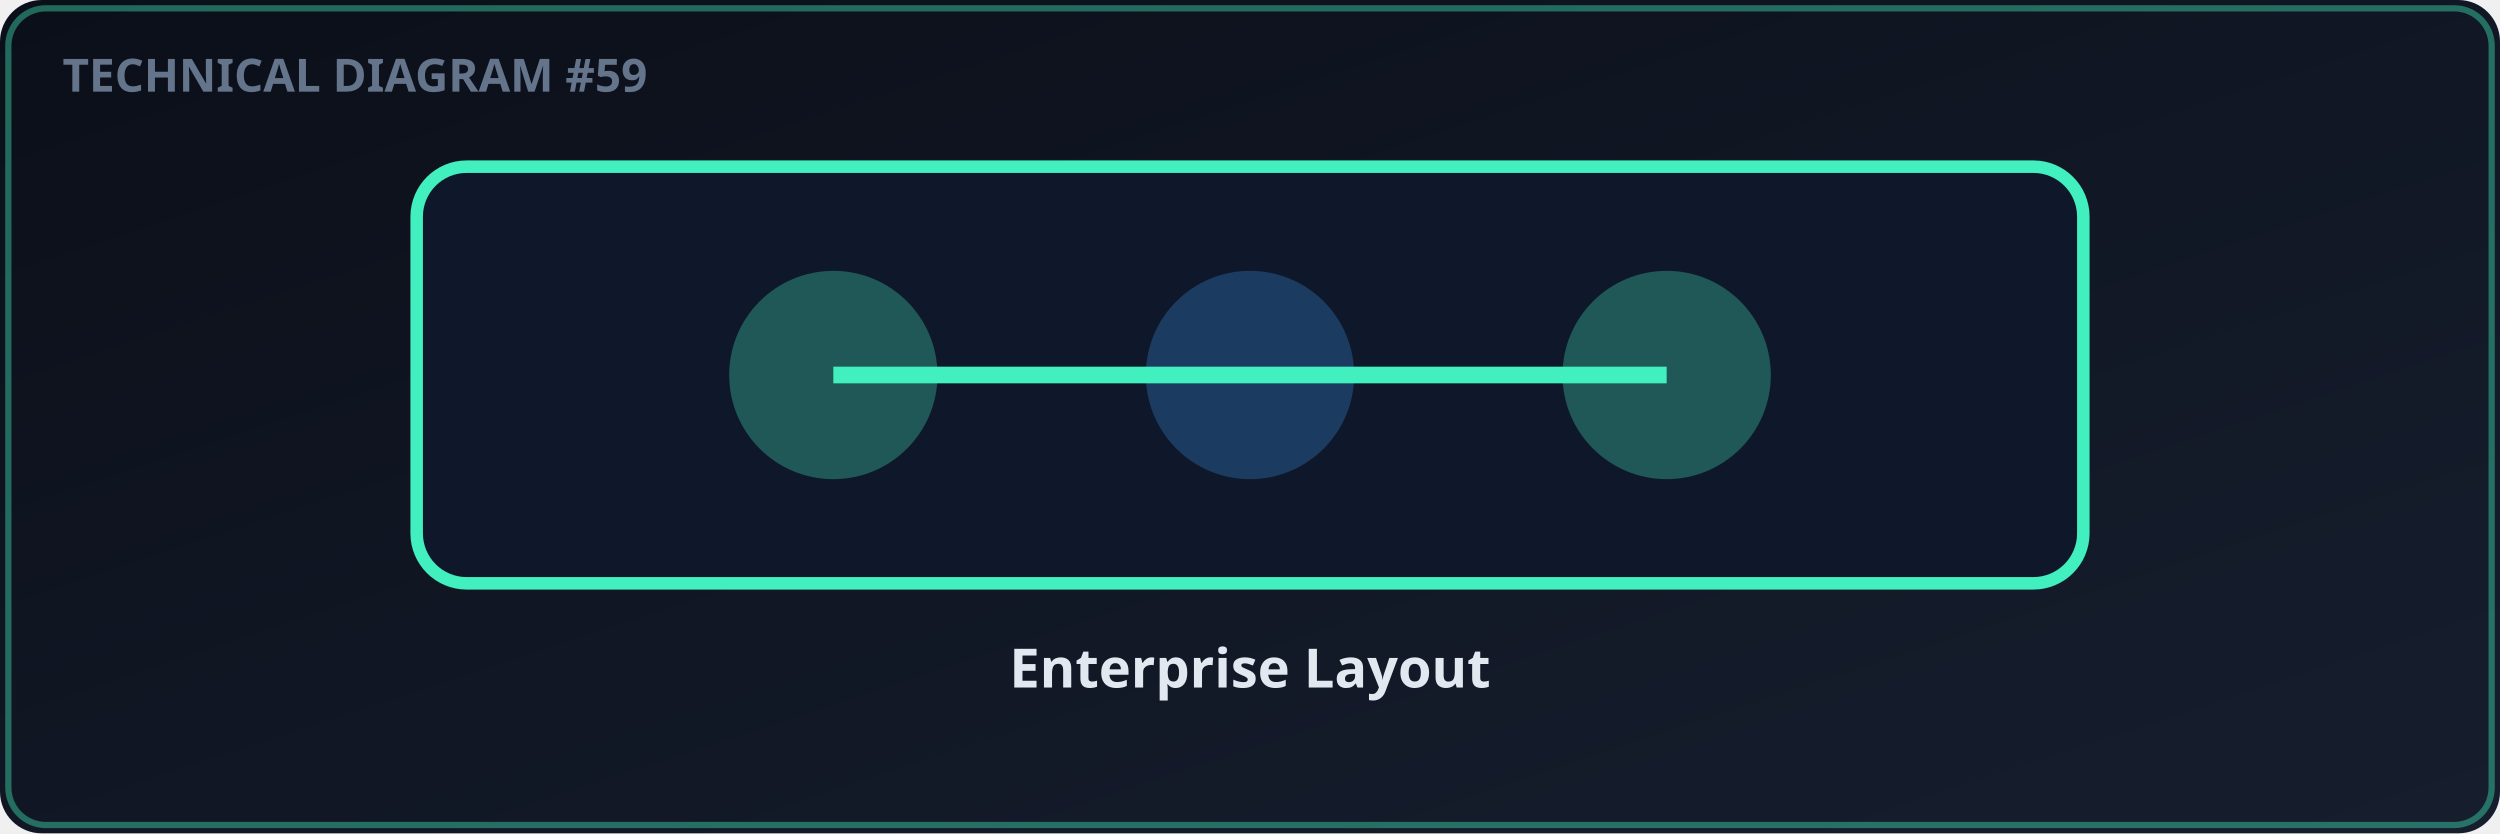
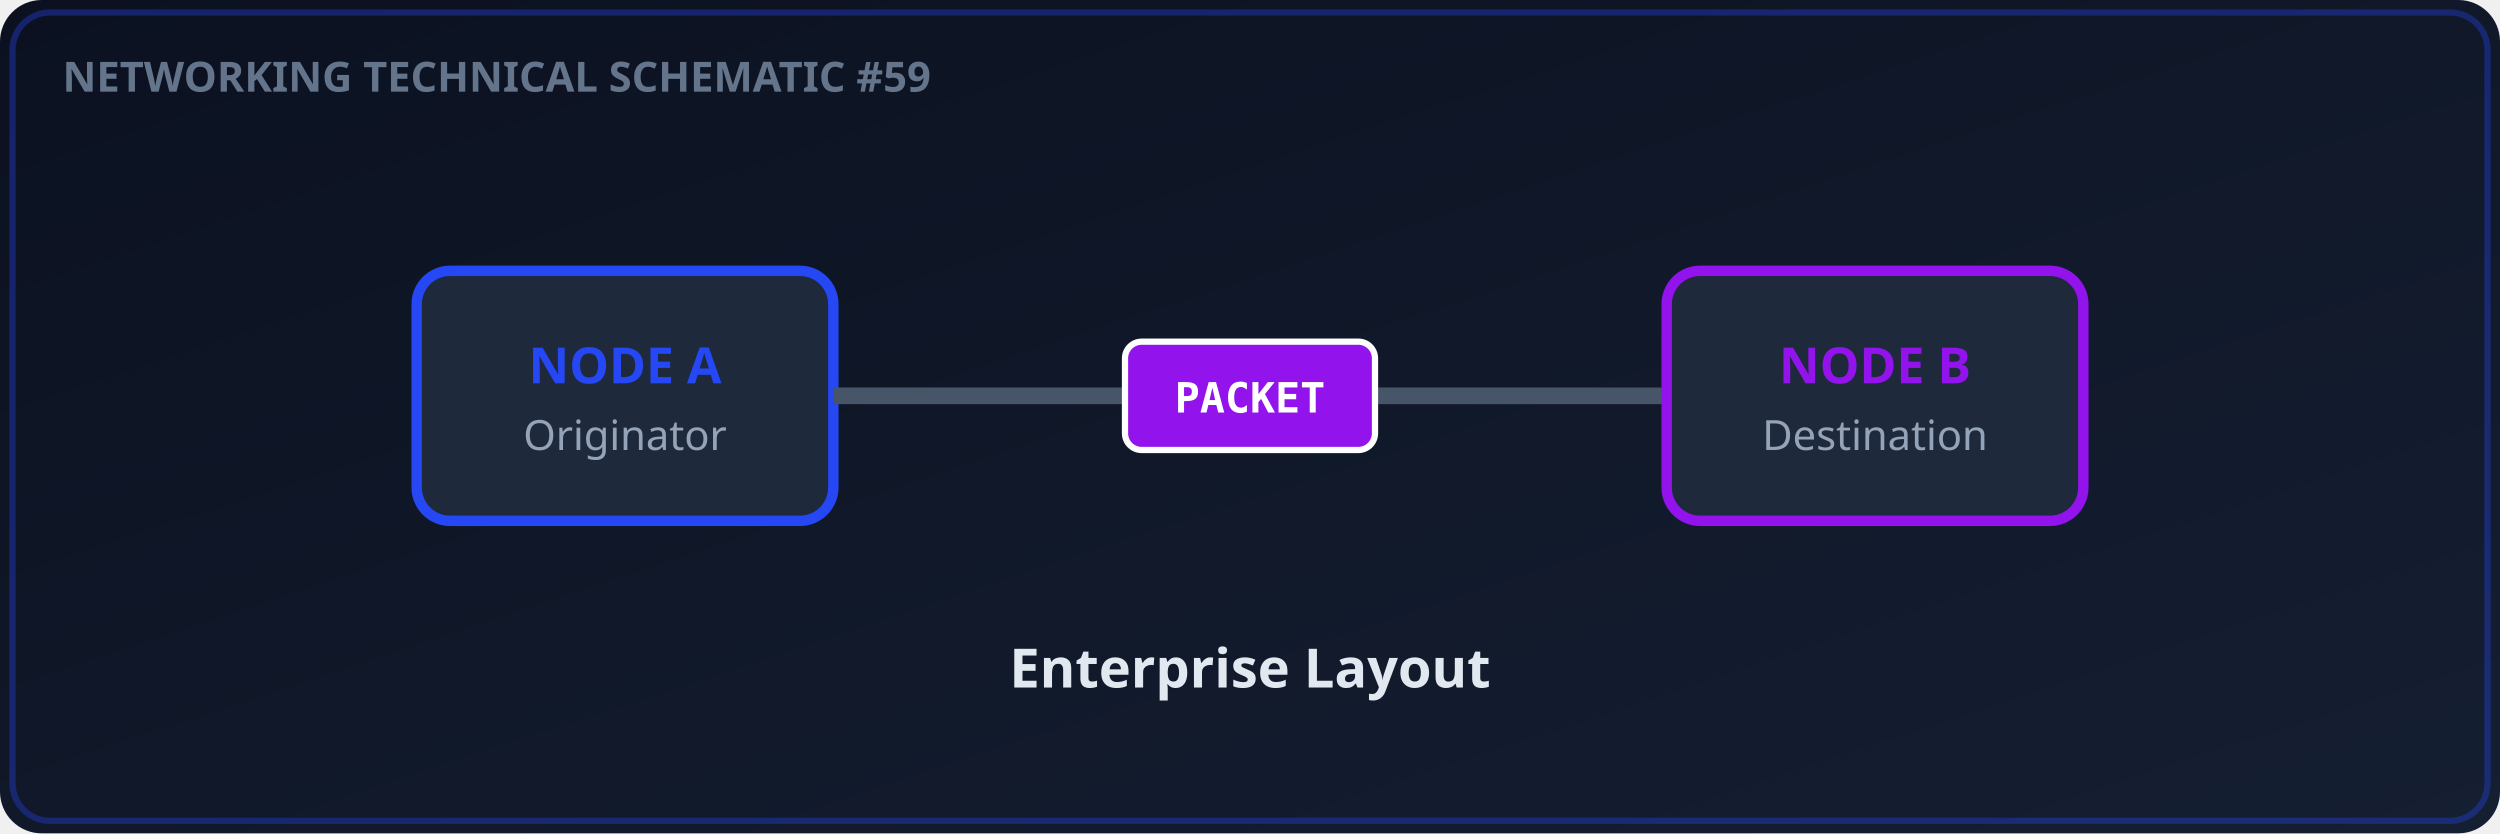
<svg xmlns="http://www.w3.org/2000/svg" width="600" height="200" viewBox="0 0 600 200">
  <defs>
    <linearGradient id="bgGrad_59" x1="0%" y1="0%" x2="100%" y2="100%">
-       <stop offset="0%" stop-color="#0b0f19" />
-       <stop offset="100%" stop-color="#161e2e" />
+       <stop offset="0%" stop-color="#0b1120" />
+       <stop offset="100%" stop-color="#151f32" />
    </linearGradient>
+     <marker id="arrow" viewBox="0 0 10 10" refX="5" refY="5" markerWidth="6" markerHeight="6" orient="auto-start-reverse">
+       <path d="M 0 0 L 10 5 L 0 10 z" fill="hsl(230, 90%, 55%)" />
+     </marker>
  </defs>
  <rect width="600" height="200" fill="url(#bgGrad_59)" rx="10" />
-   <rect width="596" height="196" x="2" y="2" fill="none" stroke="hsl(163, 85%, 60%)" stroke-width="1.5" stroke-opacity="0.4" rx="9" />
-   <text x="15" y="22" fill="#64748b" font-family="sans-serif" font-size="11" font-weight="bold">TECHNICAL DIAGRAM #59</text>
-   <rect x="100" y="40" width="400" height="100" rx="12" fill="#0f172a" stroke="hsl(163, 85%, 60%)" stroke-width="3" />
-   <circle cx="200" cy="90" r="25" fill="hsl(163, 85%, 60%)" opacity="0.3" />
-   <circle cx="300" cy="90" r="25" fill="hsl(208, 75%, 55%)" opacity="0.3" />
-   <circle cx="400" cy="90" r="25" fill="hsl(163, 85%, 60%)" opacity="0.3" />
-   <line x1="200" y1="90" x2="400" y2="90" stroke="hsl(163, 85%, 60%)" stroke-width="4" />
-   <text x="300" y="165" text-anchor="middle" fill="#e2e8f0" font-family="sans-serif" font-size="13" font-weight="bold">Enterprise Layout</text>
+   <rect width="594" height="194" x="3" y="3" fill="none" stroke="hsl(230, 90%, 55%)" stroke-width="1.5" stroke-opacity="0.35" rx="9" />
+   <text x="15" y="22" fill="#64748b" font-family="sans-serif" font-size="10" font-weight="bold">NETWORKING TECHNICAL SCHEMATIC #59</text>
+   <g transform="translate(80, 30)">
+     <rect x="20" y="35" width="100" height="60" rx="8" fill="#1e293b" stroke="hsl(230, 90%, 55%)" stroke-width="2.5" />
+     <text x="70" y="62" text-anchor="middle" fill="hsl(230, 90%, 55%)" font-family="sans-serif" font-size="12" font-weight="bold">NODE A</text>
+     <text x="70" y="78" text-anchor="middle" fill="#94a3b8" font-family="sans-serif" font-size="10">Originator</text>
+     <line x1="120" y1="65" x2="320" y2="65" stroke="#475569" stroke-width="4" />
+     <rect x="190" y="52" width="60" height="26" rx="4" fill="hsl(275, 85%, 50%)" stroke="#ffffff" stroke-width="1.5" />
+     <text x="220" y="69" text-anchor="middle" fill="#ffffff" font-family="monospace" font-size="10" font-weight="bold">PACKET</text>
+     <rect x="320" y="35" width="100" height="60" rx="8" fill="#1e293b" stroke="hsl(275, 85%, 50%)" stroke-width="2.5" />
+     <text x="370" y="62" text-anchor="middle" fill="hsl(275, 85%, 50%)" font-family="sans-serif" font-size="12" font-weight="bold">NODE B</text>
+     <text x="370" y="78" text-anchor="middle" fill="#94a3b8" font-family="sans-serif" font-size="10">Destination</text>
+     <text x="220" y="135" text-anchor="middle" fill="#e2e8f0" font-family="sans-serif" font-size="13" font-weight="bold">Enterprise Layout</text>
+   </g>
</svg>
